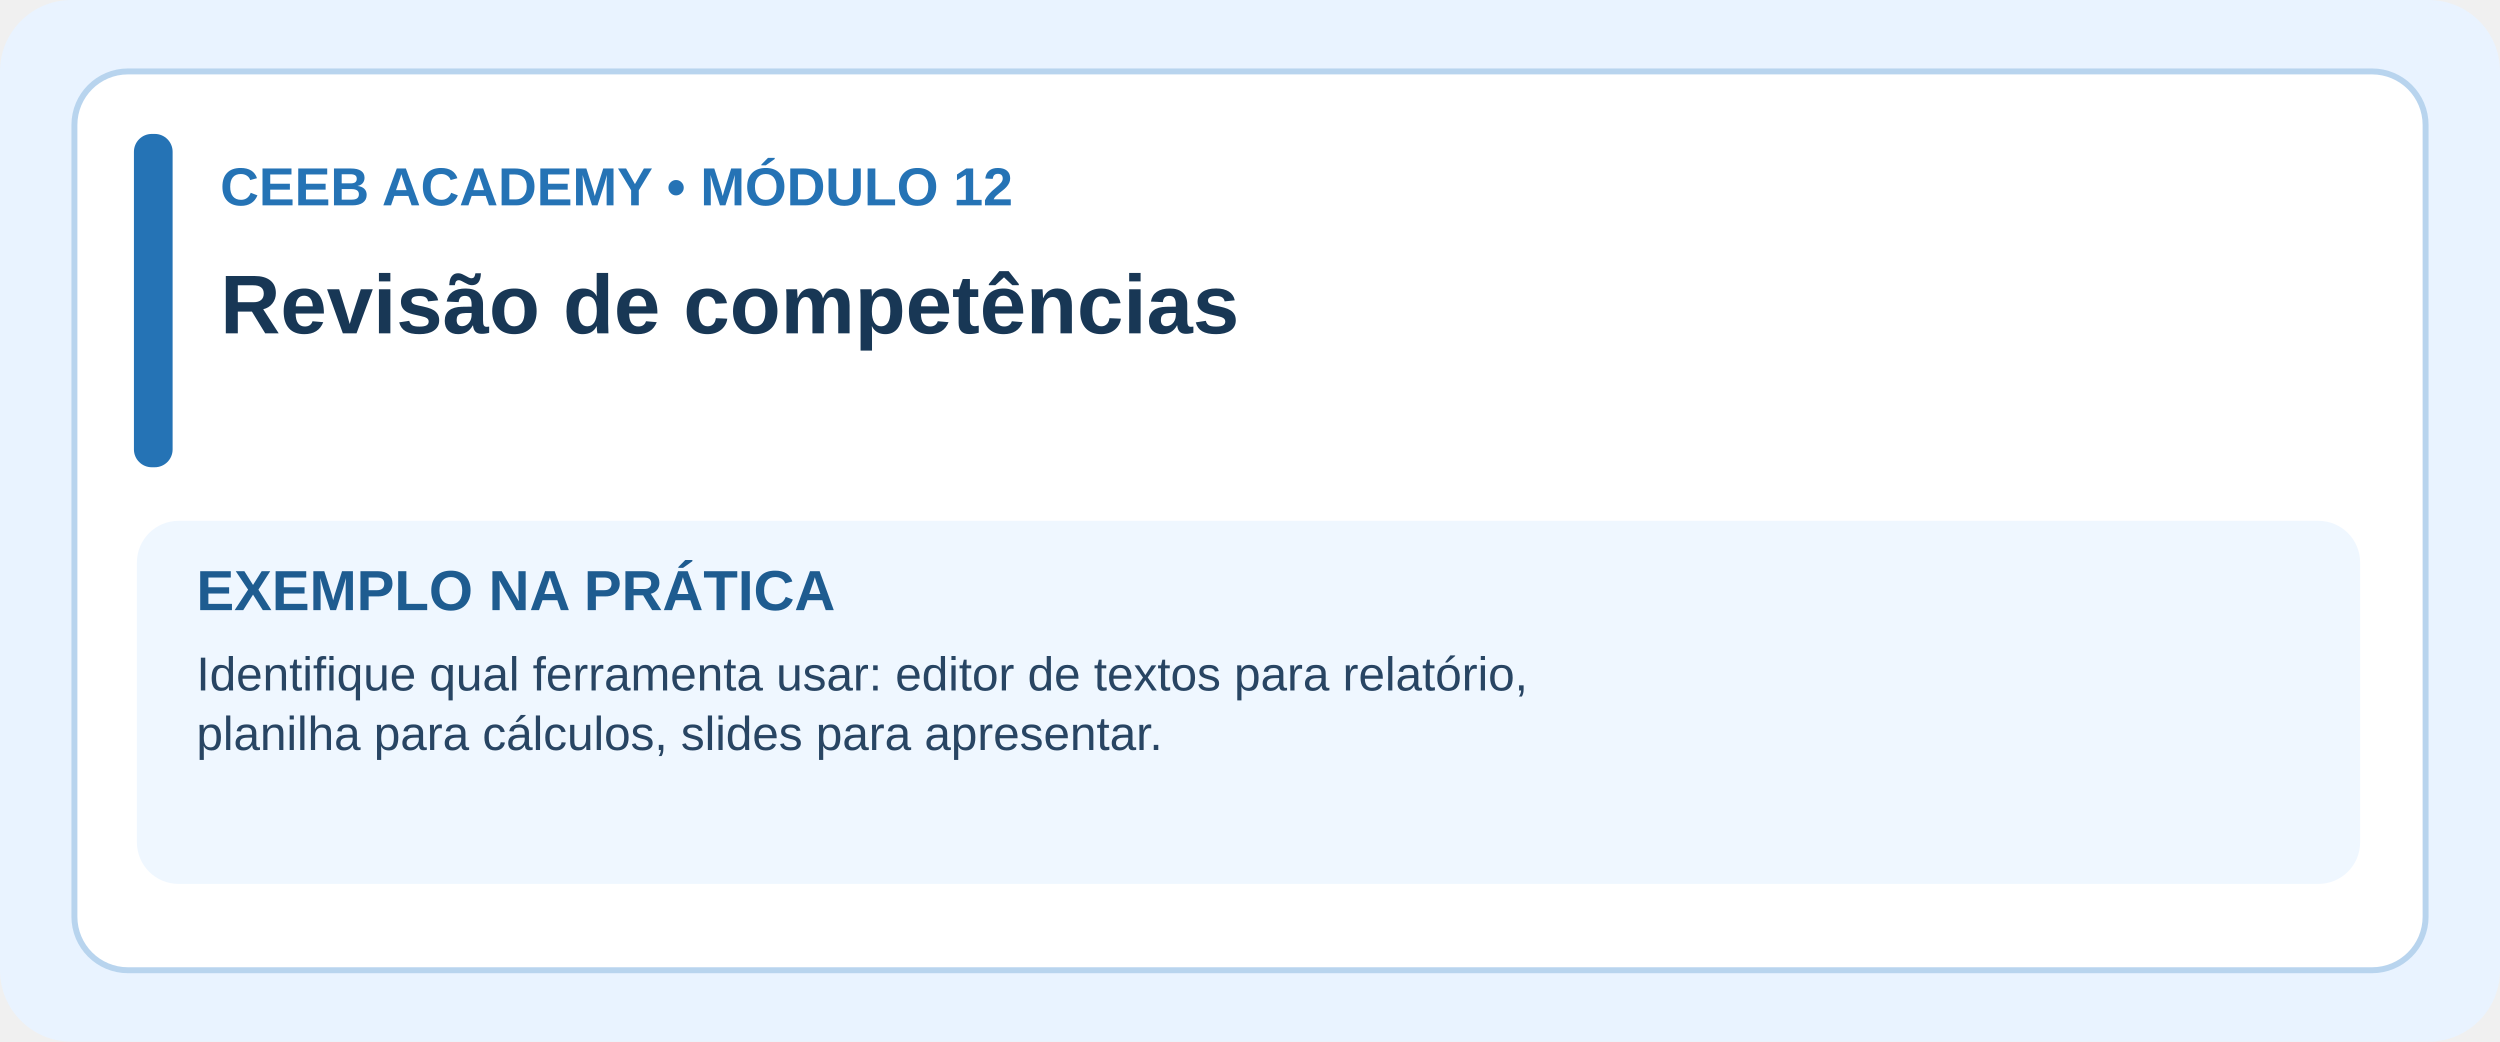
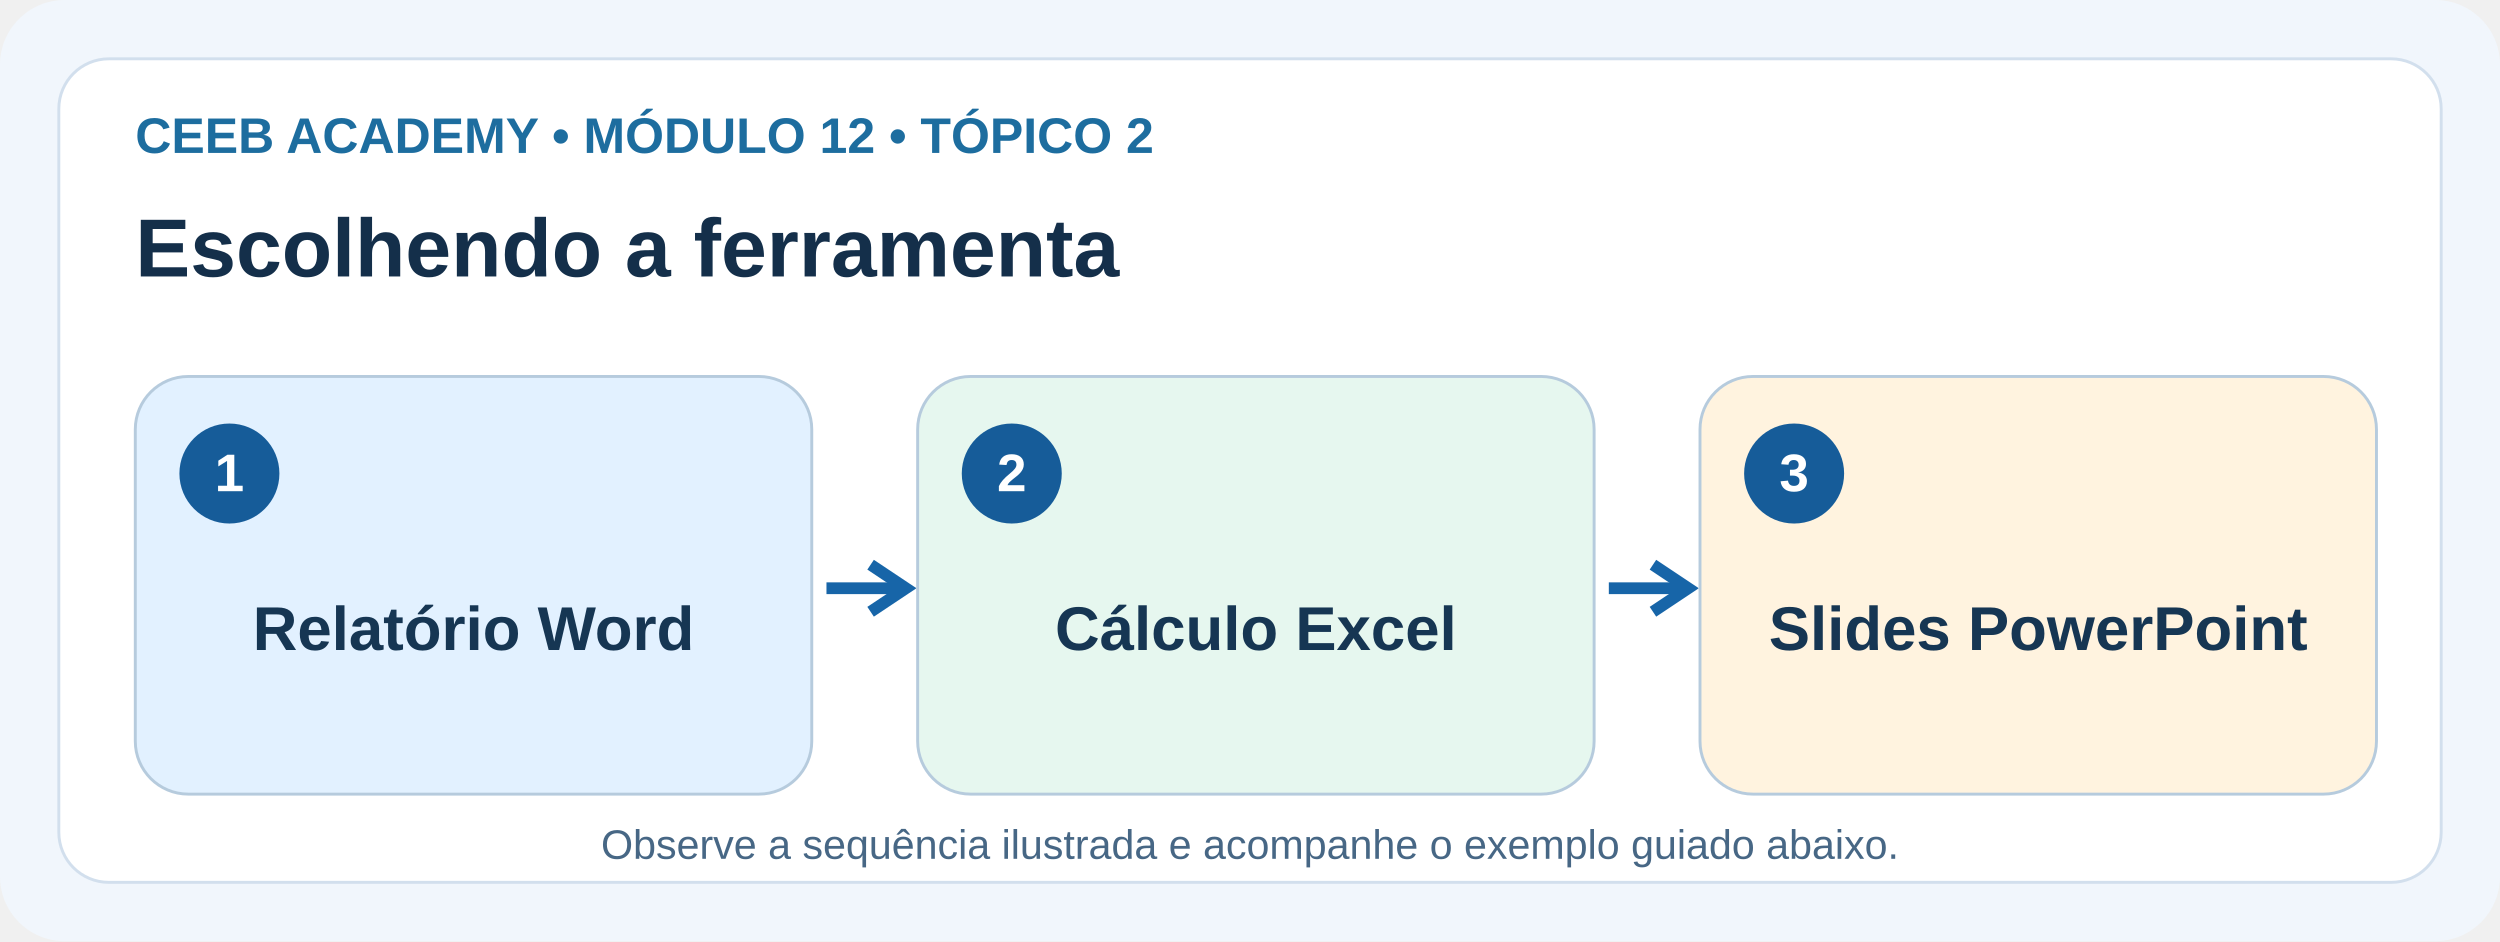
- <svg xmlns="http://www.w3.org/2000/svg" width="840" height="350" viewBox="0 0 840 350" role="img" aria-label="Diagrama explicativo em português">
-   <rect width="840" height="350" rx="24" fill="#e9f3ff" />
-   <rect x="25" y="24" width="790" height="302" rx="18" fill="white" stroke="#b8d4ee" stroke-width="2" />
-   <rect x="45" y="45" width="13" height="112" rx="6" fill="#2573b5" />
-   <text x="74" y="69" font-family="Arial, sans-serif" font-weight="700" font-size="18" fill="#2573b5">CEEB ACADEMY • MÓDULO 12</text>
-   <text x="74" y="112" font-family="Arial, sans-serif" font-size="28" font-weight="700" fill="#183755">Revisão de competências</text>
-   <rect x="46" y="175" width="747" height="122" rx="14" fill="#eff7ff" />
-   <text x="66" y="205" font-family="Arial, sans-serif" font-size="19" font-weight="700" fill="#1e5c90">EXEMPLO NA PRÁTICA</text>
-   <text x="66" y="232" font-family="Arial, sans-serif" font-size="16" fill="#284563">Identifique qual ferramenta usar: editor de textos para relatório,</text>
-   <text x="66" y="252" font-family="Arial, sans-serif" font-size="16" fill="#284563">planilha para cálculos, slides para apresentar.</text>
+ <svg xmlns="http://www.w3.org/2000/svg" width="850" height="320" viewBox="0 0 850 320" role="img" aria-label="Esquema ilustrativo em português sobre Escolhendo a ferramenta">
+   <rect width="850" height="320" rx="22" fill="#f1f6fc" />
+   <rect x="20" y="20" width="810" height="280" rx="17" fill="#fff" stroke="#d2dfed" />
+   <text x="46" y="52" fill="#1d6d9f" font-size="17" font-family="Arial, sans-serif" font-weight="700">CEEB ACADEMY • MÓDULO 12 • TÓPICO 2</text>
+   <text x="46" y="94" fill="#142f4a" font-size="28" font-family="Arial, sans-serif" font-weight="700">Escolhendo a ferramenta</text>
+   <g font-family="Arial, sans-serif">
+     <rect x="46" y="128" rx="18" width="230" height="142" fill="#e2f1ff" stroke="#b6cbdd" />
+     <circle cx="78" cy="161" r="17" fill="#165c99" />
+     <text x="78" y="167" text-anchor="middle" fill="white" font-size="18" font-weight="bold">1</text>
+     <text x="161" y="221" text-anchor="middle" font-size="21" font-weight="bold" fill="#163653">Relatório Word</text>
+     <path d="M 281 200 L 306 200" stroke="#1765a8" stroke-width="4" />
+     <path d="M296 192 L308 200 L296 208" fill="none" stroke="#1765a8" stroke-width="4" />
+     <rect x="312" y="128" rx="18" width="230" height="142" fill="#e6f7ef" stroke="#b6cbdd" />
+     <circle cx="344" cy="161" r="17" fill="#165c99" />
+     <text x="344" y="167" text-anchor="middle" fill="white" font-size="18" font-weight="bold">2</text>
+     <text x="427" y="221" text-anchor="middle" font-size="21" font-weight="bold" fill="#163653">Cálculo Excel</text>
+     <path d="M 547 200 L 572 200" stroke="#1765a8" stroke-width="4" />
+     <path d="M562 192 L574 200 L562 208" fill="none" stroke="#1765a8" stroke-width="4" />
+     <rect x="578" y="128" rx="18" width="230" height="142" fill="#fff3df" stroke="#b6cbdd" />
+     <circle cx="610" cy="161" r="17" fill="#165c99" />
+     <text x="610" y="167" text-anchor="middle" fill="white" font-size="18" font-weight="bold">3</text>
+     <text x="693" y="221" text-anchor="middle" font-size="21" font-weight="bold" fill="#163653">Slides PowerPoint</text>
+   </g>
+   <text x="425" y="292" text-anchor="middle" font-family="Arial, sans-serif" font-size="14" fill="#476785">Observe a sequência ilustrada e acompanhe o exemplo guiado abaixo.</text>
</svg>
